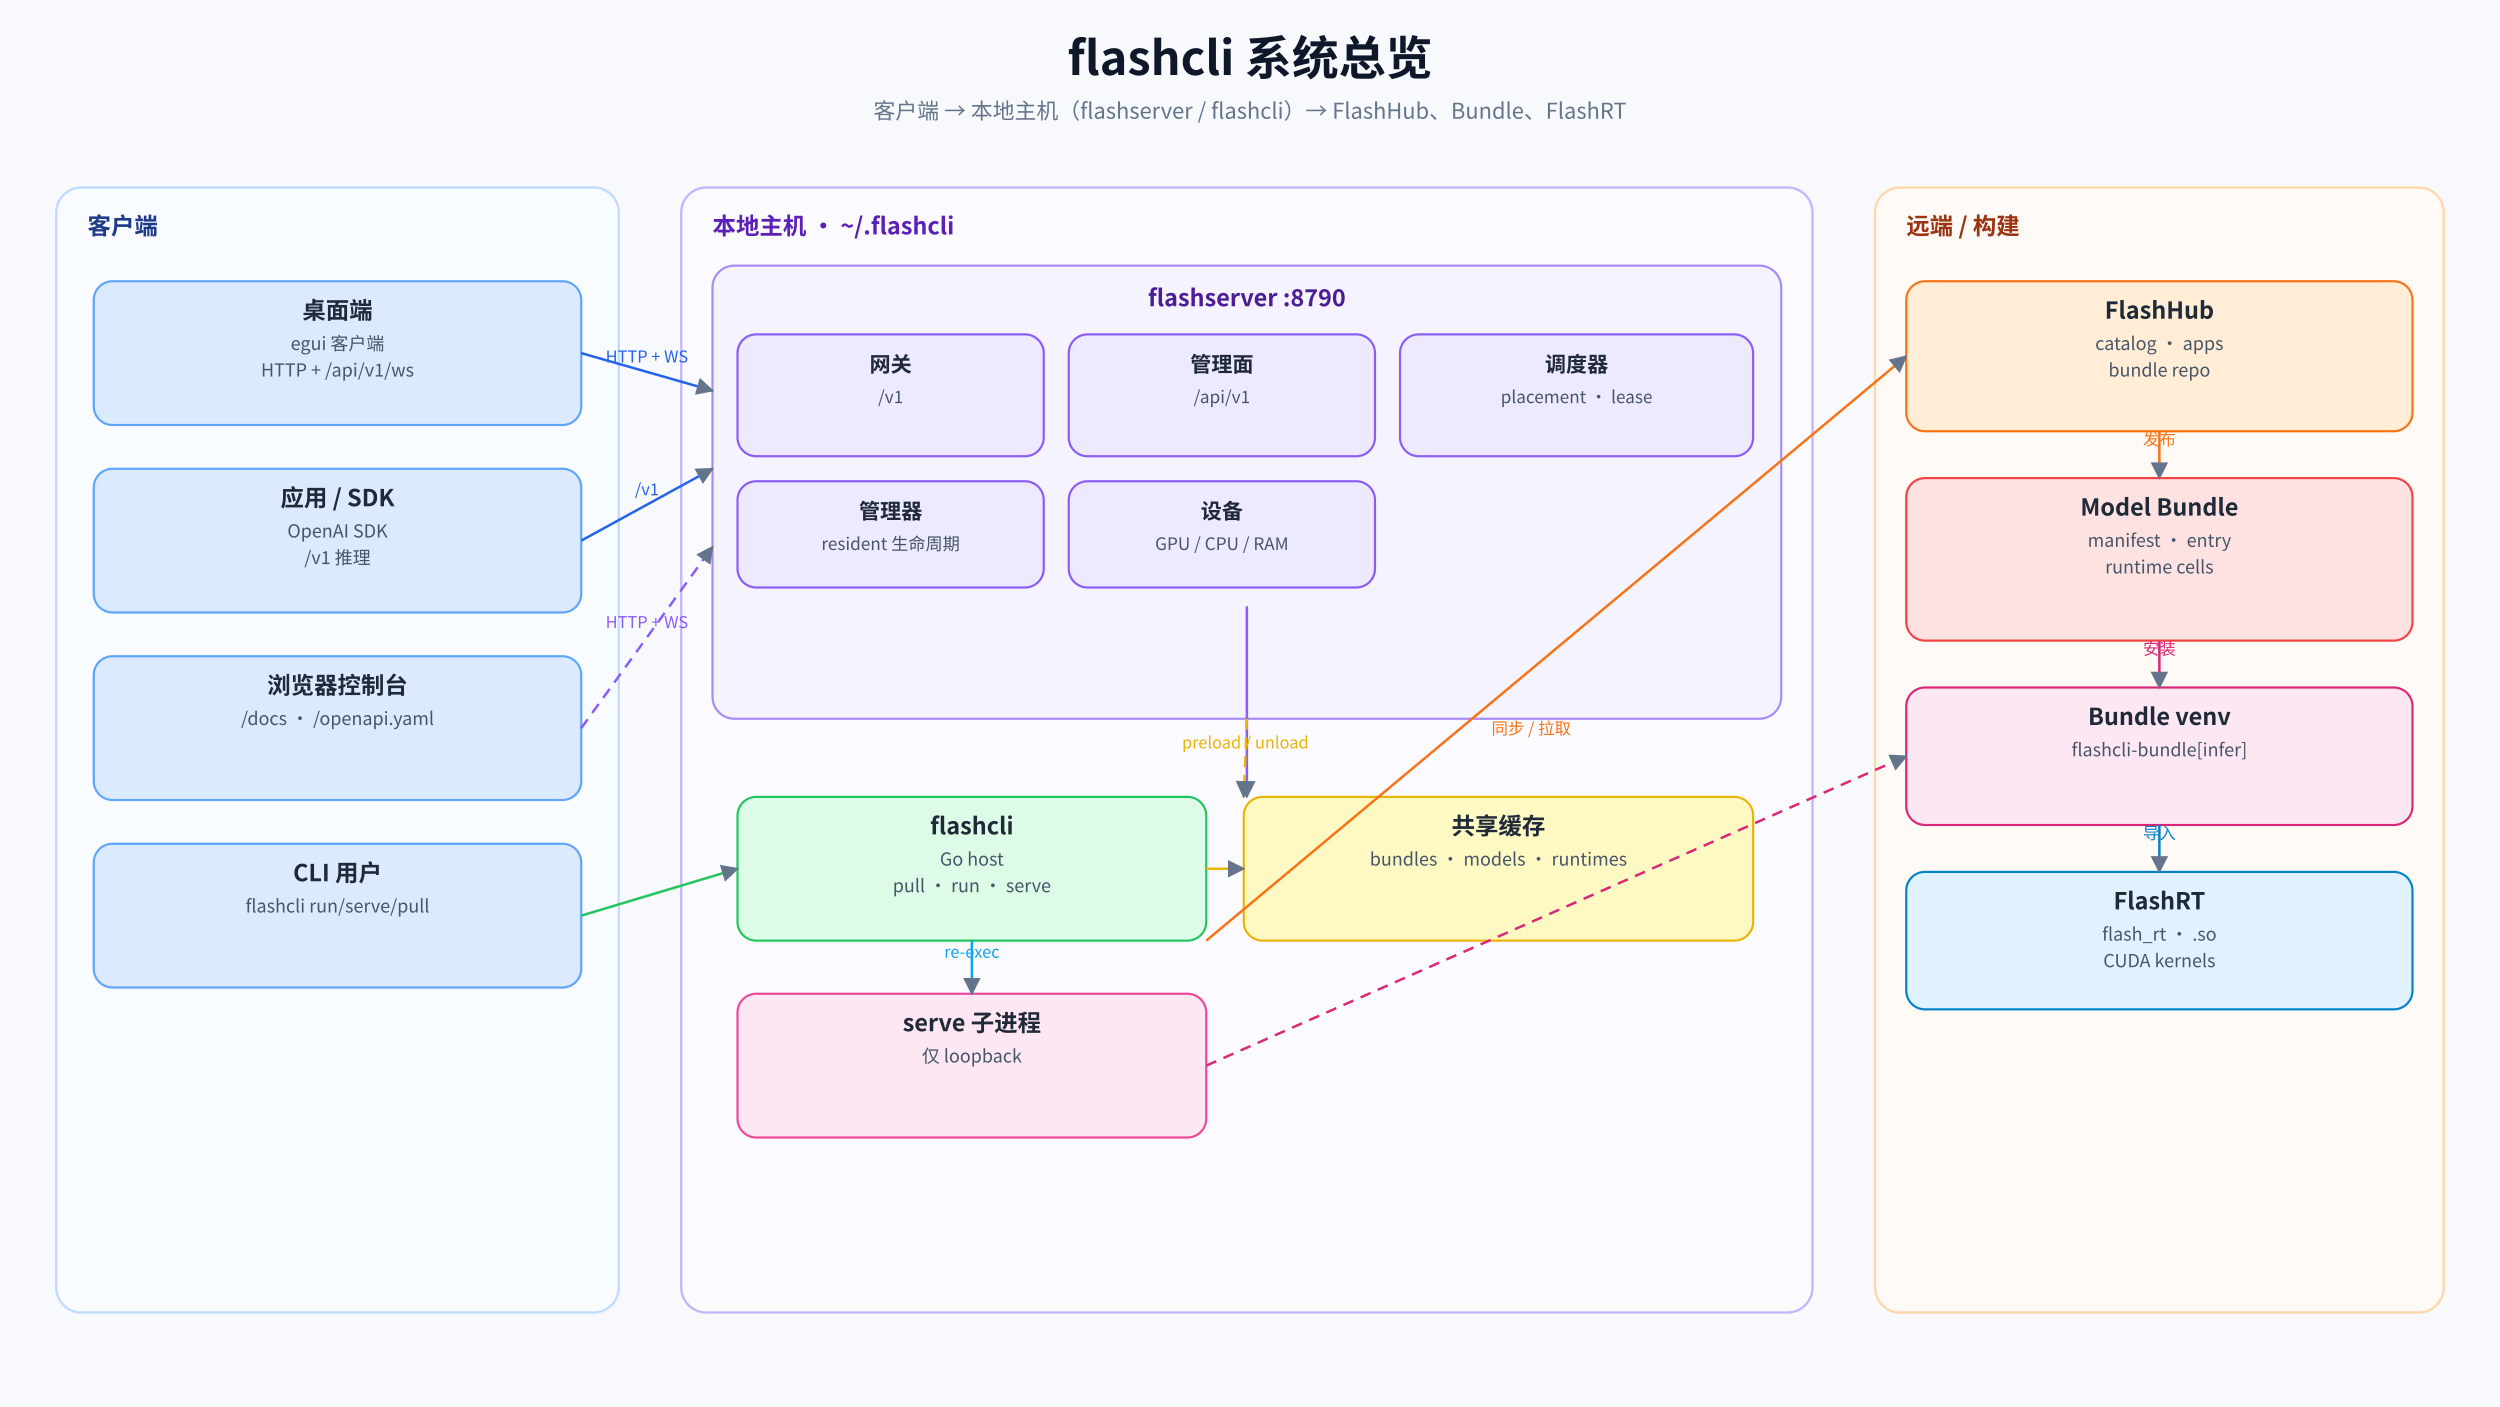
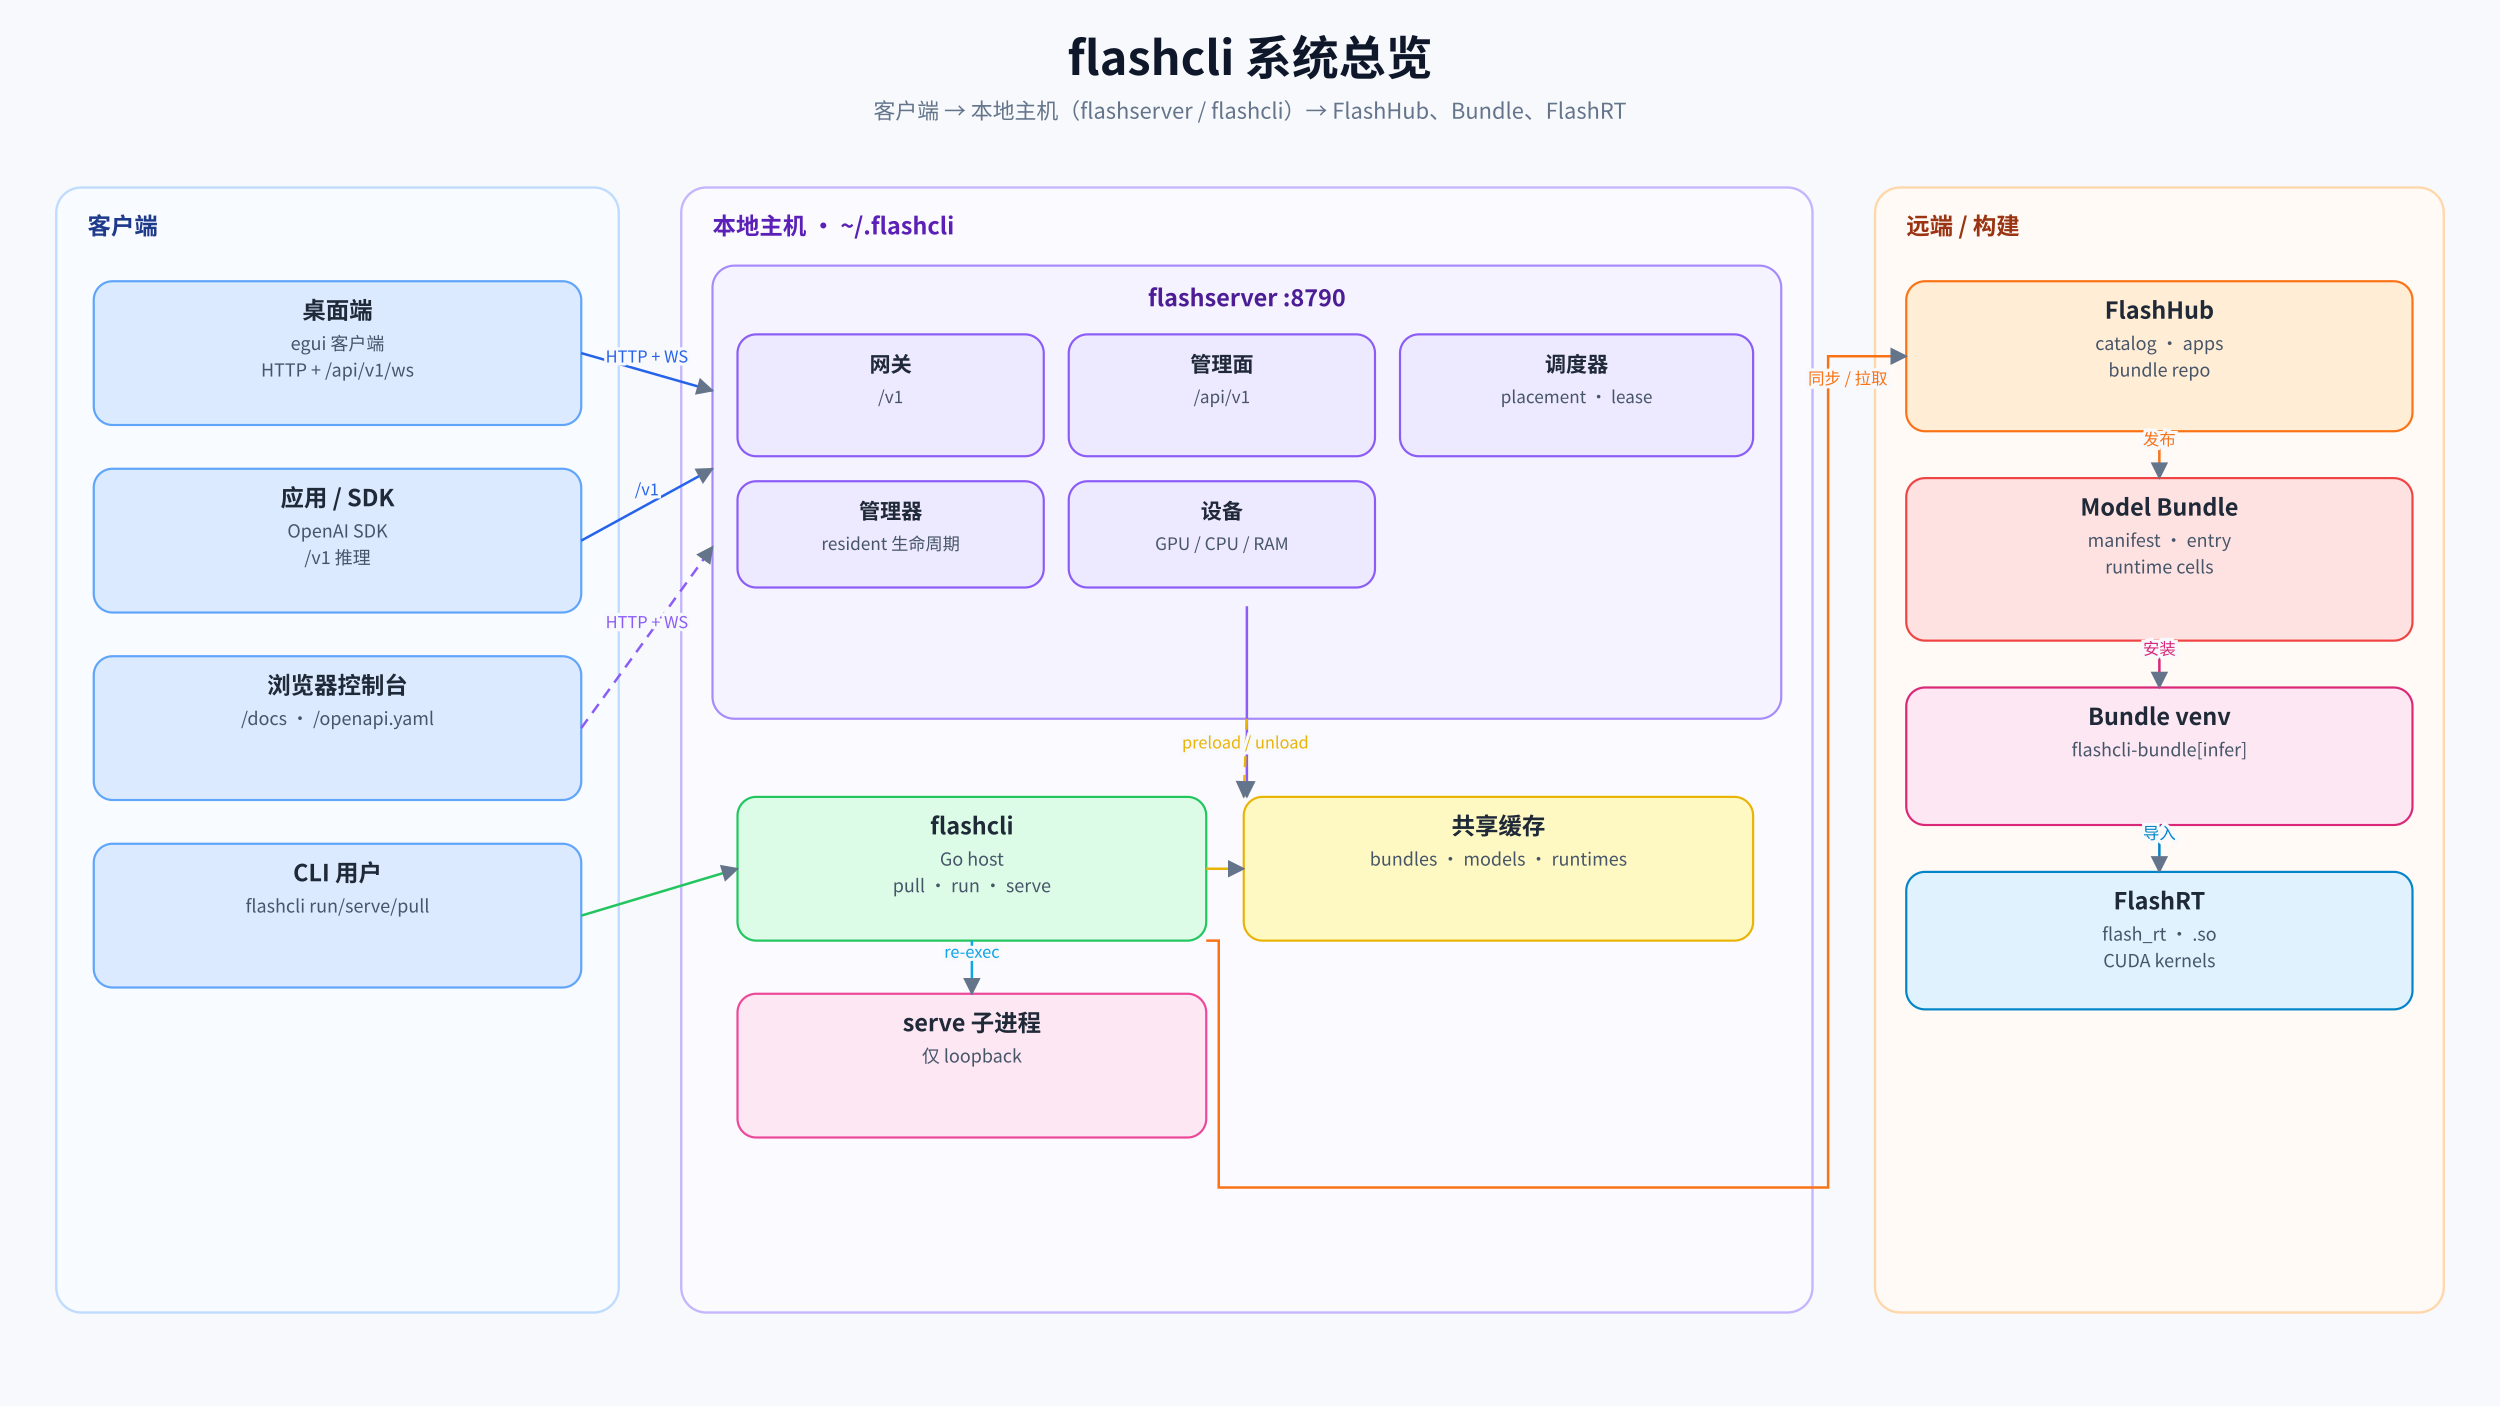
<svg xmlns="http://www.w3.org/2000/svg" width="1600" height="900" viewBox="0 0 1600 900">
  <defs>
    <marker id="arrow" viewBox="0 0 10 10" refX="9" refY="5" markerWidth="7" markerHeight="7" orient="auto-start-reverse">
      <path d="M 0 0 L 10 5 L 0 10 z" fill="#64748b" />
    </marker>
  </defs>
  <rect width="1600" height="900" fill="#f7f9fc" />
  <text x="800.0" y="48" text-anchor="middle" font-family="Noto Sans CJK SC, Microsoft YaHei, sans-serif" font-size="30" font-weight="700" fill="#0f172a">flashcli 系统总览</text>
  <text x="800.0" y="76" text-anchor="middle" font-family="Noto Sans CJK SC, Microsoft YaHei, sans-serif" font-size="14" fill="#64748b">客户端 → 本地主机（flashserver / flashcli）→ FlashHub、Bundle、FlashRT</text>
  <rect x="36" y="120" width="360" height="720" rx="16" fill="#f8fbff" stroke="#bfdbfe" stroke-width="1.5" />
  <text x="56" y="150" font-family="Noto Sans CJK SC, Microsoft YaHei, sans-serif" font-size="15" font-weight="700" fill="#1e3a8a">客户端</text>
  <rect x="436" y="120" width="724" height="720" rx="16" fill="#fbfaff" stroke="#c4b5fd" stroke-width="1.5" />
  <text x="456" y="150" font-family="Noto Sans CJK SC, Microsoft YaHei, sans-serif" font-size="15" font-weight="700" fill="#5b21b6">本地主机 · ~/.flashcli</text>
  <rect x="1200" y="120" width="364" height="720" rx="16" fill="#fffaf5" stroke="#fed7aa" stroke-width="1.5" />
  <text x="1220" y="150" font-family="Noto Sans CJK SC, Microsoft YaHei, sans-serif" font-size="15" font-weight="700" fill="#9a3412">远端 / 构建</text>
  <rect x="60" y="180" width="312" height="92" rx="12" ry="12" fill="#dbeafe" stroke="#60a5fa" stroke-width="1.4" />
  <text x="216.0" y="204" text-anchor="middle" font-family="Noto Sans CJK SC, Microsoft YaHei, sans-serif" font-size="15" font-weight="700" fill="#1f2937">桌面端</text>
  <text x="216.0" y="224" text-anchor="middle" font-family="Noto Sans CJK SC, Microsoft YaHei, sans-serif" font-size="11.5" fill="#475569">egui 客户端</text>
  <text x="216.0" y="241" text-anchor="middle" font-family="Noto Sans CJK SC, Microsoft YaHei, sans-serif" font-size="11.5" fill="#475569">HTTP + /api/v1/ws</text>
  <rect x="60" y="300" width="312" height="92" rx="12" ry="12" fill="#dbeafe" stroke="#60a5fa" stroke-width="1.4" />
  <text x="216.0" y="324" text-anchor="middle" font-family="Noto Sans CJK SC, Microsoft YaHei, sans-serif" font-size="15" font-weight="700" fill="#1f2937">应用 / SDK</text>
  <text x="216.0" y="344" text-anchor="middle" font-family="Noto Sans CJK SC, Microsoft YaHei, sans-serif" font-size="11.5" fill="#475569">OpenAI SDK</text>
  <text x="216.0" y="361" text-anchor="middle" font-family="Noto Sans CJK SC, Microsoft YaHei, sans-serif" font-size="11.5" fill="#475569">/v1 推理</text>
  <rect x="60" y="420" width="312" height="92" rx="12" ry="12" fill="#dbeafe" stroke="#60a5fa" stroke-width="1.4" />
  <text x="216.0" y="444" text-anchor="middle" font-family="Noto Sans CJK SC, Microsoft YaHei, sans-serif" font-size="15" font-weight="700" fill="#1f2937">浏览器控制台</text>
  <text x="216.0" y="464" text-anchor="middle" font-family="Noto Sans CJK SC, Microsoft YaHei, sans-serif" font-size="11.5" fill="#475569">/docs · /openapi.yaml</text>
  <rect x="60" y="540" width="312" height="92" rx="12" ry="12" fill="#dbeafe" stroke="#60a5fa" stroke-width="1.4" />
  <text x="216.0" y="564" text-anchor="middle" font-family="Noto Sans CJK SC, Microsoft YaHei, sans-serif" font-size="15" font-weight="700" fill="#1f2937">CLI 用户</text>
  <text x="216.0" y="584" text-anchor="middle" font-family="Noto Sans CJK SC, Microsoft YaHei, sans-serif" font-size="11.5" fill="#475569">flashcli run/serve/pull</text>
  <rect x="456" y="170" width="684" height="290" rx="14" fill="#f5f3ff" stroke="#a78bfa" stroke-width="1.4" />
  <text x="798" y="196" text-anchor="middle" font-family="Noto Sans CJK SC, Microsoft YaHei, sans-serif" font-size="15" font-weight="700" fill="#4c1d95">flashserver :8790</text>
  <rect x="472" y="214" width="196" height="78" rx="12" ry="12" fill="#ede9fe" stroke="#8b5cf6" stroke-width="1.4" />
  <text x="570.0" y="238" text-anchor="middle" font-family="Noto Sans CJK SC, Microsoft YaHei, sans-serif" font-size="13.5" font-weight="700" fill="#1f2937">网关</text>
  <text x="570.0" y="258" text-anchor="middle" font-family="Noto Sans CJK SC, Microsoft YaHei, sans-serif" font-size="11" fill="#475569">/v1</text>
  <rect x="684" y="214" width="196" height="78" rx="12" ry="12" fill="#ede9fe" stroke="#8b5cf6" stroke-width="1.4" />
  <text x="782.0" y="238" text-anchor="middle" font-family="Noto Sans CJK SC, Microsoft YaHei, sans-serif" font-size="13.5" font-weight="700" fill="#1f2937">管理面</text>
  <text x="782.0" y="258" text-anchor="middle" font-family="Noto Sans CJK SC, Microsoft YaHei, sans-serif" font-size="11" fill="#475569">/api/v1</text>
  <rect x="896" y="214" width="226" height="78" rx="12" ry="12" fill="#ede9fe" stroke="#8b5cf6" stroke-width="1.4" />
  <text x="1009.0" y="238" text-anchor="middle" font-family="Noto Sans CJK SC, Microsoft YaHei, sans-serif" font-size="13.5" font-weight="700" fill="#1f2937">调度器</text>
  <text x="1009.0" y="258" text-anchor="middle" font-family="Noto Sans CJK SC, Microsoft YaHei, sans-serif" font-size="11" fill="#475569">placement · lease</text>
  <rect x="472" y="308" width="196" height="68" rx="12" ry="12" fill="#ede9fe" stroke="#8b5cf6" stroke-width="1.4" />
  <text x="570.0" y="332" text-anchor="middle" font-family="Noto Sans CJK SC, Microsoft YaHei, sans-serif" font-size="13.5" font-weight="700" fill="#1f2937">管理器</text>
  <text x="570.0" y="352" text-anchor="middle" font-family="Noto Sans CJK SC, Microsoft YaHei, sans-serif" font-size="11" fill="#475569">resident 生命周期</text>
  <rect x="684" y="308" width="196" height="68" rx="12" ry="12" fill="#ede9fe" stroke="#8b5cf6" stroke-width="1.4" />
  <text x="782.0" y="332" text-anchor="middle" font-family="Noto Sans CJK SC, Microsoft YaHei, sans-serif" font-size="13.5" font-weight="700" fill="#1f2937">设备</text>
  <text x="782.0" y="352" text-anchor="middle" font-family="Noto Sans CJK SC, Microsoft YaHei, sans-serif" font-size="11" fill="#475569">GPU / CPU / RAM</text>
  <rect x="472" y="510" width="300" height="92" rx="12" ry="12" fill="#dcfce7" stroke="#22c55e" stroke-width="1.4" />
  <text x="622.0" y="534" text-anchor="middle" font-family="Noto Sans CJK SC, Microsoft YaHei, sans-serif" font-size="15" font-weight="700" fill="#1f2937">flashcli</text>
  <text x="622.0" y="554" text-anchor="middle" font-family="Noto Sans CJK SC, Microsoft YaHei, sans-serif" font-size="11.5" fill="#475569">Go host</text>
  <text x="622.0" y="571" text-anchor="middle" font-family="Noto Sans CJK SC, Microsoft YaHei, sans-serif" font-size="11.5" fill="#475569">pull · run · serve</text>
  <rect x="796" y="510" width="326" height="92" rx="12" ry="12" fill="#fef9c3" stroke="#eab308" stroke-width="1.4" />
  <text x="959.0" y="534" text-anchor="middle" font-family="Noto Sans CJK SC, Microsoft YaHei, sans-serif" font-size="15" font-weight="700" fill="#1f2937">共享缓存</text>
  <text x="959.0" y="554" text-anchor="middle" font-family="Noto Sans CJK SC, Microsoft YaHei, sans-serif" font-size="11.5" fill="#475569">bundles · models · runtimes</text>
  <rect x="472" y="636" width="300" height="92" rx="12" ry="12" fill="#fce7f3" stroke="#ec4899" stroke-width="1.4" />
  <text x="622.0" y="660" text-anchor="middle" font-family="Noto Sans CJK SC, Microsoft YaHei, sans-serif" font-size="15" font-weight="700" fill="#1f2937">serve 子进程</text>
  <text x="622.0" y="680" text-anchor="middle" font-family="Noto Sans CJK SC, Microsoft YaHei, sans-serif" font-size="11.5" fill="#475569">仅 loopback</text>
  <rect x="1220" y="180" width="324" height="96" rx="12" ry="12" fill="#ffedd5" stroke="#f97316" stroke-width="1.4" />
  <text x="1382.0" y="204" text-anchor="middle" font-family="Noto Sans CJK SC, Microsoft YaHei, sans-serif" font-size="15" font-weight="700" fill="#1f2937">FlashHub</text>
  <text x="1382.0" y="224" text-anchor="middle" font-family="Noto Sans CJK SC, Microsoft YaHei, sans-serif" font-size="11.5" fill="#475569">catalog · apps</text>
  <text x="1382.0" y="241" text-anchor="middle" font-family="Noto Sans CJK SC, Microsoft YaHei, sans-serif" font-size="11.5" fill="#475569">bundle repo</text>
  <rect x="1220" y="306" width="324" height="104" rx="12" ry="12" fill="#fee2e2" stroke="#ef4444" stroke-width="1.4" />
  <text x="1382.0" y="330" text-anchor="middle" font-family="Noto Sans CJK SC, Microsoft YaHei, sans-serif" font-size="15" font-weight="700" fill="#1f2937">Model Bundle</text>
  <text x="1382.0" y="350" text-anchor="middle" font-family="Noto Sans CJK SC, Microsoft YaHei, sans-serif" font-size="11.5" fill="#475569">manifest · entry</text>
  <text x="1382.0" y="367" text-anchor="middle" font-family="Noto Sans CJK SC, Microsoft YaHei, sans-serif" font-size="11.5" fill="#475569">runtime cells</text>
  <rect x="1220" y="440" width="324" height="88" rx="12" ry="12" fill="#fce7f3" stroke="#db2777" stroke-width="1.4" />
  <text x="1382.0" y="464" text-anchor="middle" font-family="Noto Sans CJK SC, Microsoft YaHei, sans-serif" font-size="15" font-weight="700" fill="#1f2937">Bundle venv</text>
  <text x="1382.0" y="484" text-anchor="middle" font-family="Noto Sans CJK SC, Microsoft YaHei, sans-serif" font-size="11.5" fill="#475569">flashcli-bundle[infer]</text>
  <rect x="1220" y="558" width="324" height="88" rx="12" ry="12" fill="#e0f2fe" stroke="#0284c7" stroke-width="1.4" />
  <text x="1382.0" y="582" text-anchor="middle" font-family="Noto Sans CJK SC, Microsoft YaHei, sans-serif" font-size="15" font-weight="700" fill="#1f2937">FlashRT</text>
  <text x="1382.0" y="602" text-anchor="middle" font-family="Noto Sans CJK SC, Microsoft YaHei, sans-serif" font-size="11.5" fill="#475569">flash_rt · .so</text>
  <text x="1382.0" y="619" text-anchor="middle" font-family="Noto Sans CJK SC, Microsoft YaHei, sans-serif" font-size="11.5" fill="#475569">CUDA kernels</text>
  <line x1="372" y1="226" x2="456" y2="250" stroke="#2563eb" stroke-width="1.6" marker-end="url(#arrow)" />
-   <text x="414.0" y="232.0" text-anchor="middle" font-family="Noto Sans CJK SC, Microsoft YaHei, sans-serif" font-size="10.5" fill="#2563eb">HTTP + WS</text>
+   <text x="414.0" y="232.0" text-anchor="middle" font-family="Noto Sans CJK SC, Microsoft YaHei, sans-serif" font-size="10.5" fill="#2563eb" stroke="#f7f9fc" stroke-width="4" paint-order="stroke">HTTP + WS</text>
  <line x1="372" y1="346" x2="456" y2="300" stroke="#2563eb" stroke-width="1.6" marker-end="url(#arrow)" />
-   <text x="414.0" y="317.0" text-anchor="middle" font-family="Noto Sans CJK SC, Microsoft YaHei, sans-serif" font-size="10.5" fill="#2563eb">/v1</text>
+   <text x="414.0" y="317.0" text-anchor="middle" font-family="Noto Sans CJK SC, Microsoft YaHei, sans-serif" font-size="10.5" fill="#2563eb" stroke="#f7f9fc" stroke-width="4" paint-order="stroke">/v1</text>
  <line x1="372" y1="466" x2="456" y2="350" stroke="#8b5cf6" stroke-width="1.6" stroke-dasharray="7 5" marker-end="url(#arrow)" />
-   <text x="414.0" y="402.0" text-anchor="middle" font-family="Noto Sans CJK SC, Microsoft YaHei, sans-serif" font-size="10.5" fill="#8b5cf6">HTTP + WS</text>
+   <text x="414.0" y="402.0" text-anchor="middle" font-family="Noto Sans CJK SC, Microsoft YaHei, sans-serif" font-size="10.5" fill="#8b5cf6" stroke="#f7f9fc" stroke-width="4" paint-order="stroke">HTTP + WS</text>
  <line x1="372" y1="586" x2="472" y2="556" stroke="#22c55e" stroke-width="1.6" marker-end="url(#arrow)" />
  <line x1="798" y1="388" x2="798" y2="510" stroke="#8b5cf6" stroke-width="1.6" marker-end="url(#arrow)" />
  <line x1="622" y1="602" x2="622" y2="636" stroke="#0ea5e9" stroke-width="1.6" marker-end="url(#arrow)" />
-   <text x="622.0" y="613.0" text-anchor="middle" font-family="Noto Sans CJK SC, Microsoft YaHei, sans-serif" font-size="10.5" fill="#0ea5e9">re-exec</text>
+   <text x="622.0" y="613.0" text-anchor="middle" font-family="Noto Sans CJK SC, Microsoft YaHei, sans-serif" font-size="10.5" fill="#0ea5e9" stroke="#f7f9fc" stroke-width="4" paint-order="stroke">re-exec</text>
  <line x1="772" y1="556" x2="796" y2="556" stroke="#eab308" stroke-width="1.6" marker-end="url(#arrow)" />
  <line x1="798" y1="460" x2="796" y2="510" stroke="#eab308" stroke-width="1.6" stroke-dasharray="7 5" marker-end="url(#arrow)" />
-   <text x="797.0" y="479.0" text-anchor="middle" font-family="Noto Sans CJK SC, Microsoft YaHei, sans-serif" font-size="10.5" fill="#eab308">preload / unload</text>
-   <line x1="772" y1="602" x2="1220" y2="228" stroke="#f97316" stroke-width="1.6" marker-end="url(#arrow)" />
-   <text x="980" y="470" text-anchor="middle" font-family="Noto Sans CJK SC, Microsoft YaHei, sans-serif" font-size="10.5" fill="#f97316">同步 / 拉取</text>
+   <text x="797.0" y="479.0" text-anchor="middle" font-family="Noto Sans CJK SC, Microsoft YaHei, sans-serif" font-size="10.5" fill="#eab308" stroke="#f7f9fc" stroke-width="4" paint-order="stroke">preload / unload</text>
+   <path d="M 772,602 L 780,602 L 780,760 L 1170,760 L 1170,228 L 1220,228" fill="none" stroke="#f97316" stroke-width="1.6" marker-end="url(#arrow)" />
+   <text x="1208" y="246" text-anchor="end" font-family="Noto Sans CJK SC, Microsoft YaHei, sans-serif" font-size="10.5" fill="#f97316" stroke="#f7f9fc" stroke-width="4" paint-order="stroke">同步 / 拉取</text>
  <line x1="1382" y1="276" x2="1382" y2="306" stroke="#f97316" stroke-width="1.6" marker-end="url(#arrow)" />
-   <text x="1382.0" y="285.0" text-anchor="middle" font-family="Noto Sans CJK SC, Microsoft YaHei, sans-serif" font-size="10.5" fill="#f97316">发布</text>
+   <text x="1382.0" y="285.0" text-anchor="middle" font-family="Noto Sans CJK SC, Microsoft YaHei, sans-serif" font-size="10.5" fill="#f97316" stroke="#f7f9fc" stroke-width="4" paint-order="stroke">发布</text>
  <line x1="1382" y1="410" x2="1382" y2="440" stroke="#db2777" stroke-width="1.6" marker-end="url(#arrow)" />
-   <text x="1382.0" y="419.0" text-anchor="middle" font-family="Noto Sans CJK SC, Microsoft YaHei, sans-serif" font-size="10.5" fill="#db2777">安装</text>
+   <text x="1382.0" y="419.0" text-anchor="middle" font-family="Noto Sans CJK SC, Microsoft YaHei, sans-serif" font-size="10.5" fill="#db2777" stroke="#f7f9fc" stroke-width="4" paint-order="stroke">安装</text>
  <line x1="1382" y1="528" x2="1382" y2="558" stroke="#0284c7" stroke-width="1.6" marker-end="url(#arrow)" />
-   <text x="1382.0" y="537.0" text-anchor="middle" font-family="Noto Sans CJK SC, Microsoft YaHei, sans-serif" font-size="10.5" fill="#0284c7">导入</text>
-   <line x1="772" y1="682" x2="1220" y2="484" stroke="#db2777" stroke-width="1.6" stroke-dasharray="7 5" marker-end="url(#arrow)" />
+   <text x="1382.0" y="537.0" text-anchor="middle" font-family="Noto Sans CJK SC, Microsoft YaHei, sans-serif" font-size="10.5" fill="#0284c7" stroke="#f7f9fc" stroke-width="4" paint-order="stroke">导入</text>
</svg>
